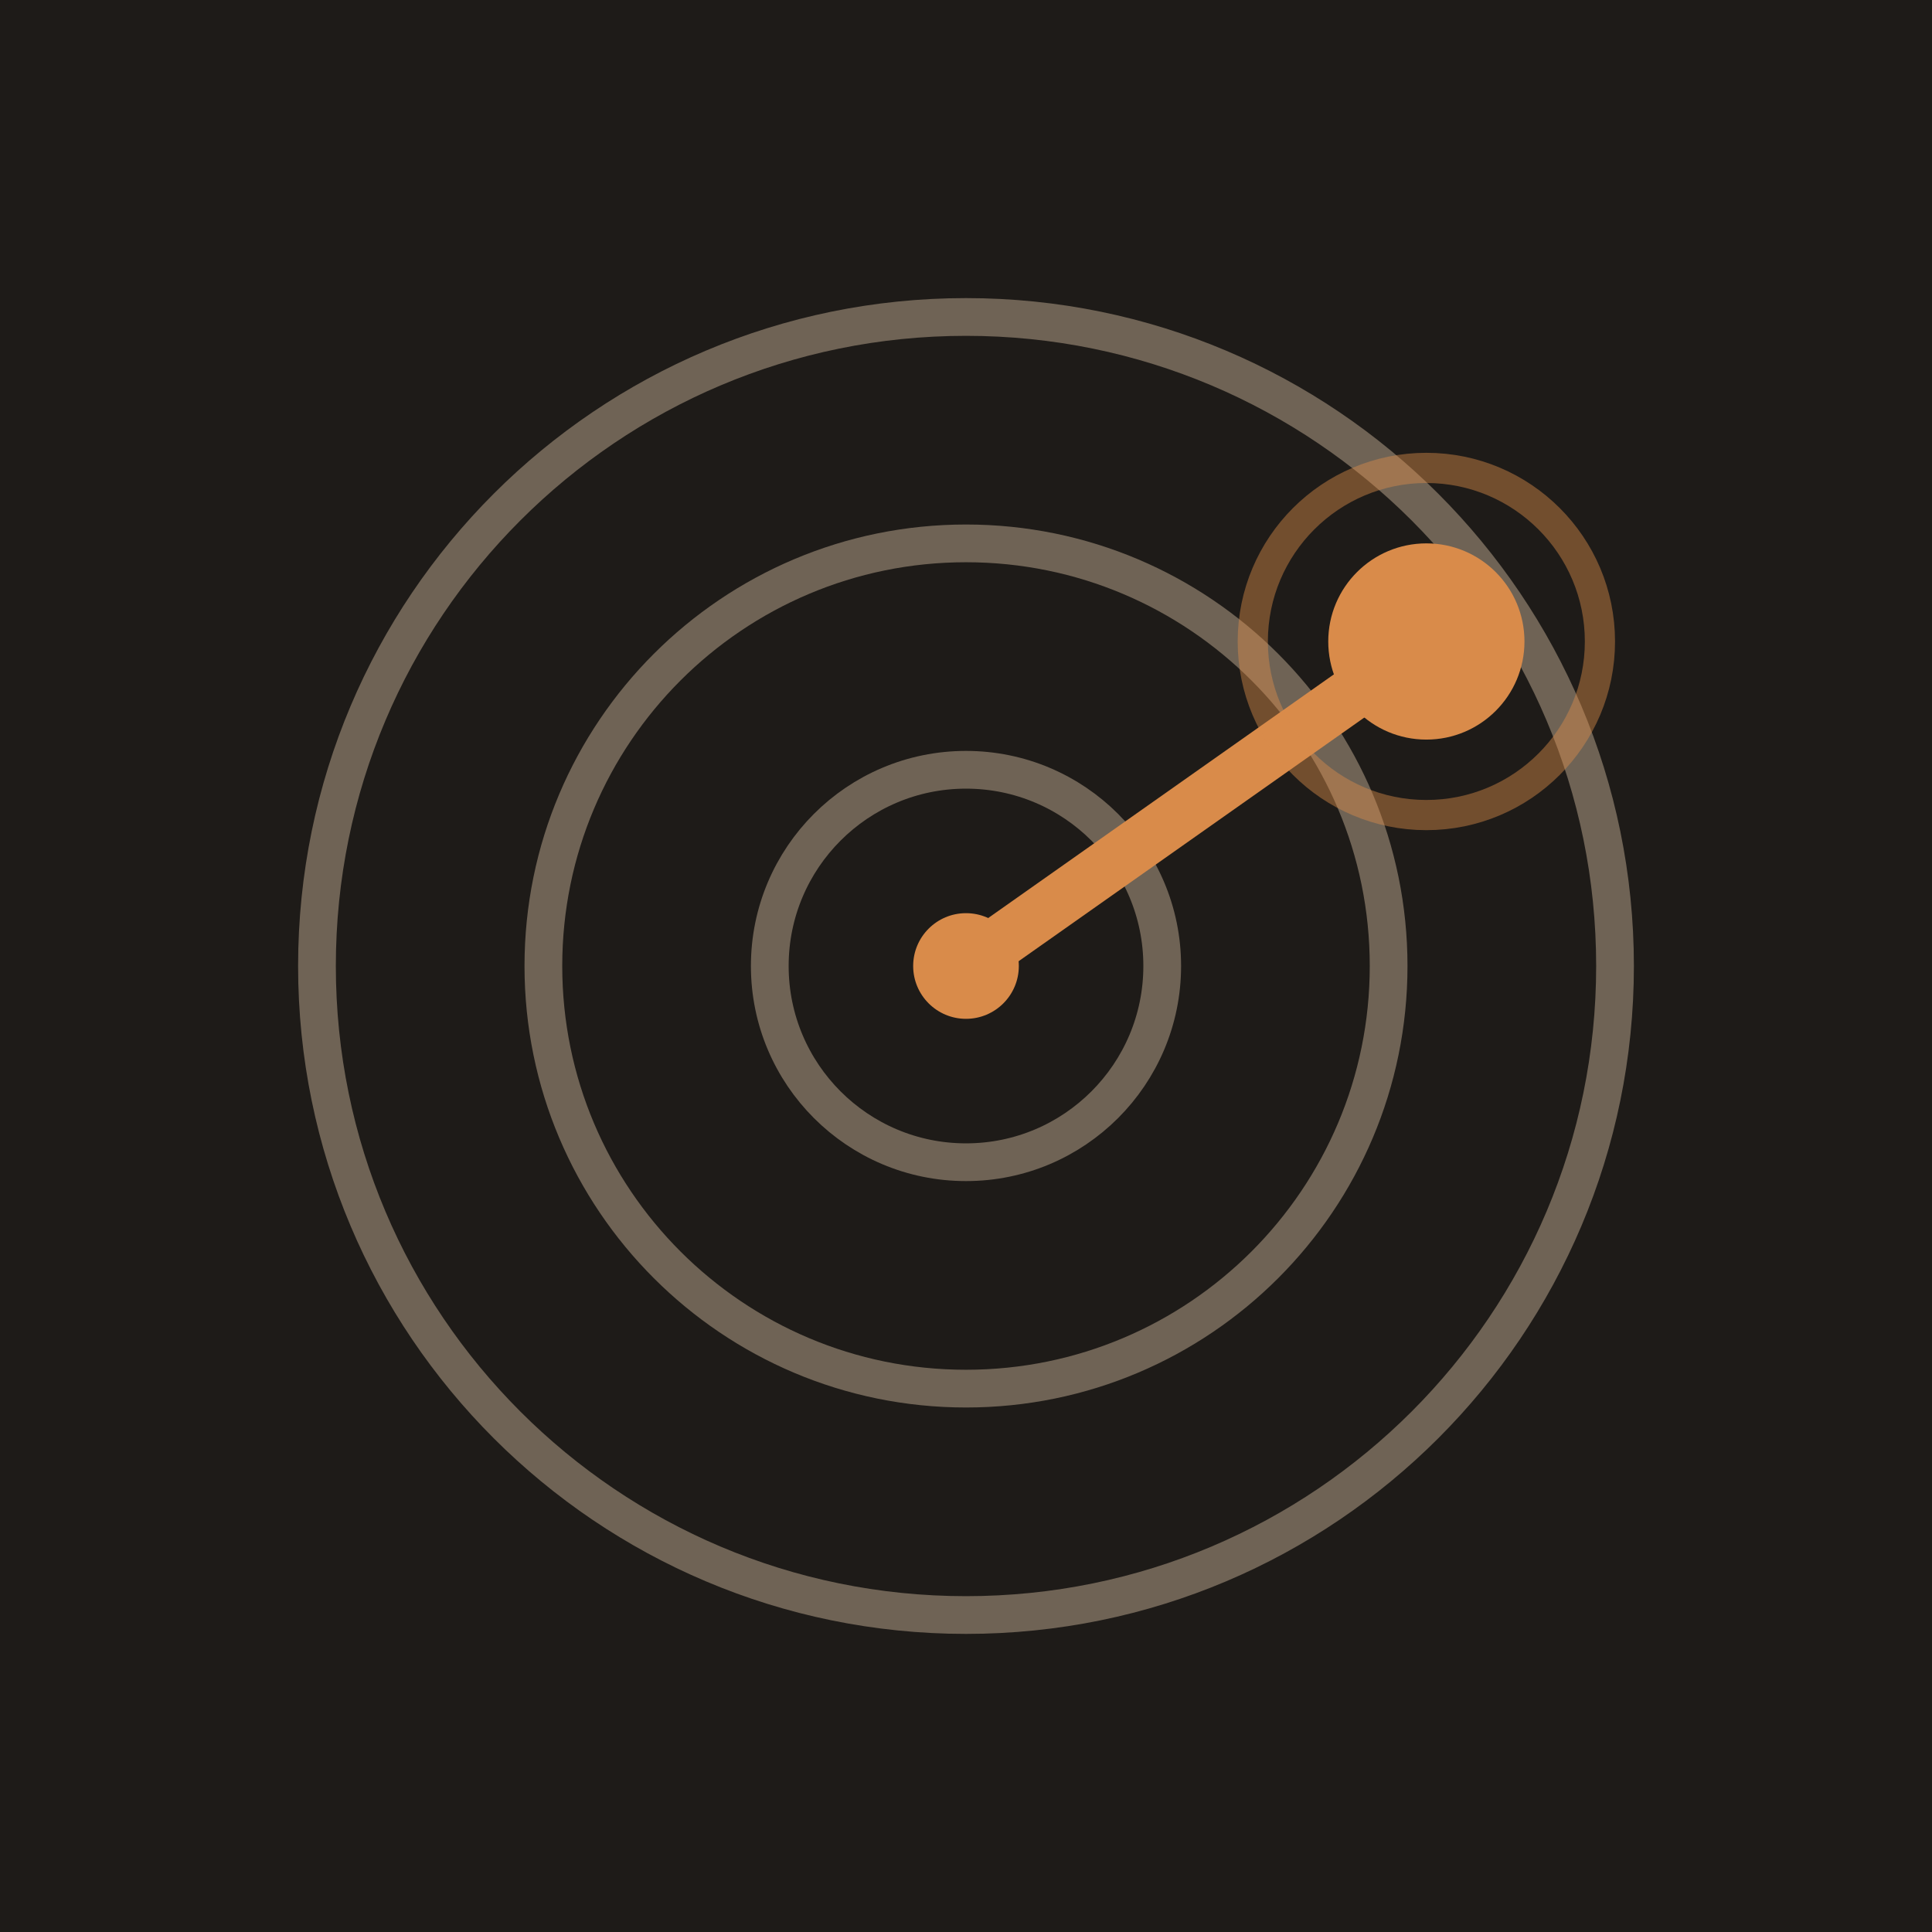
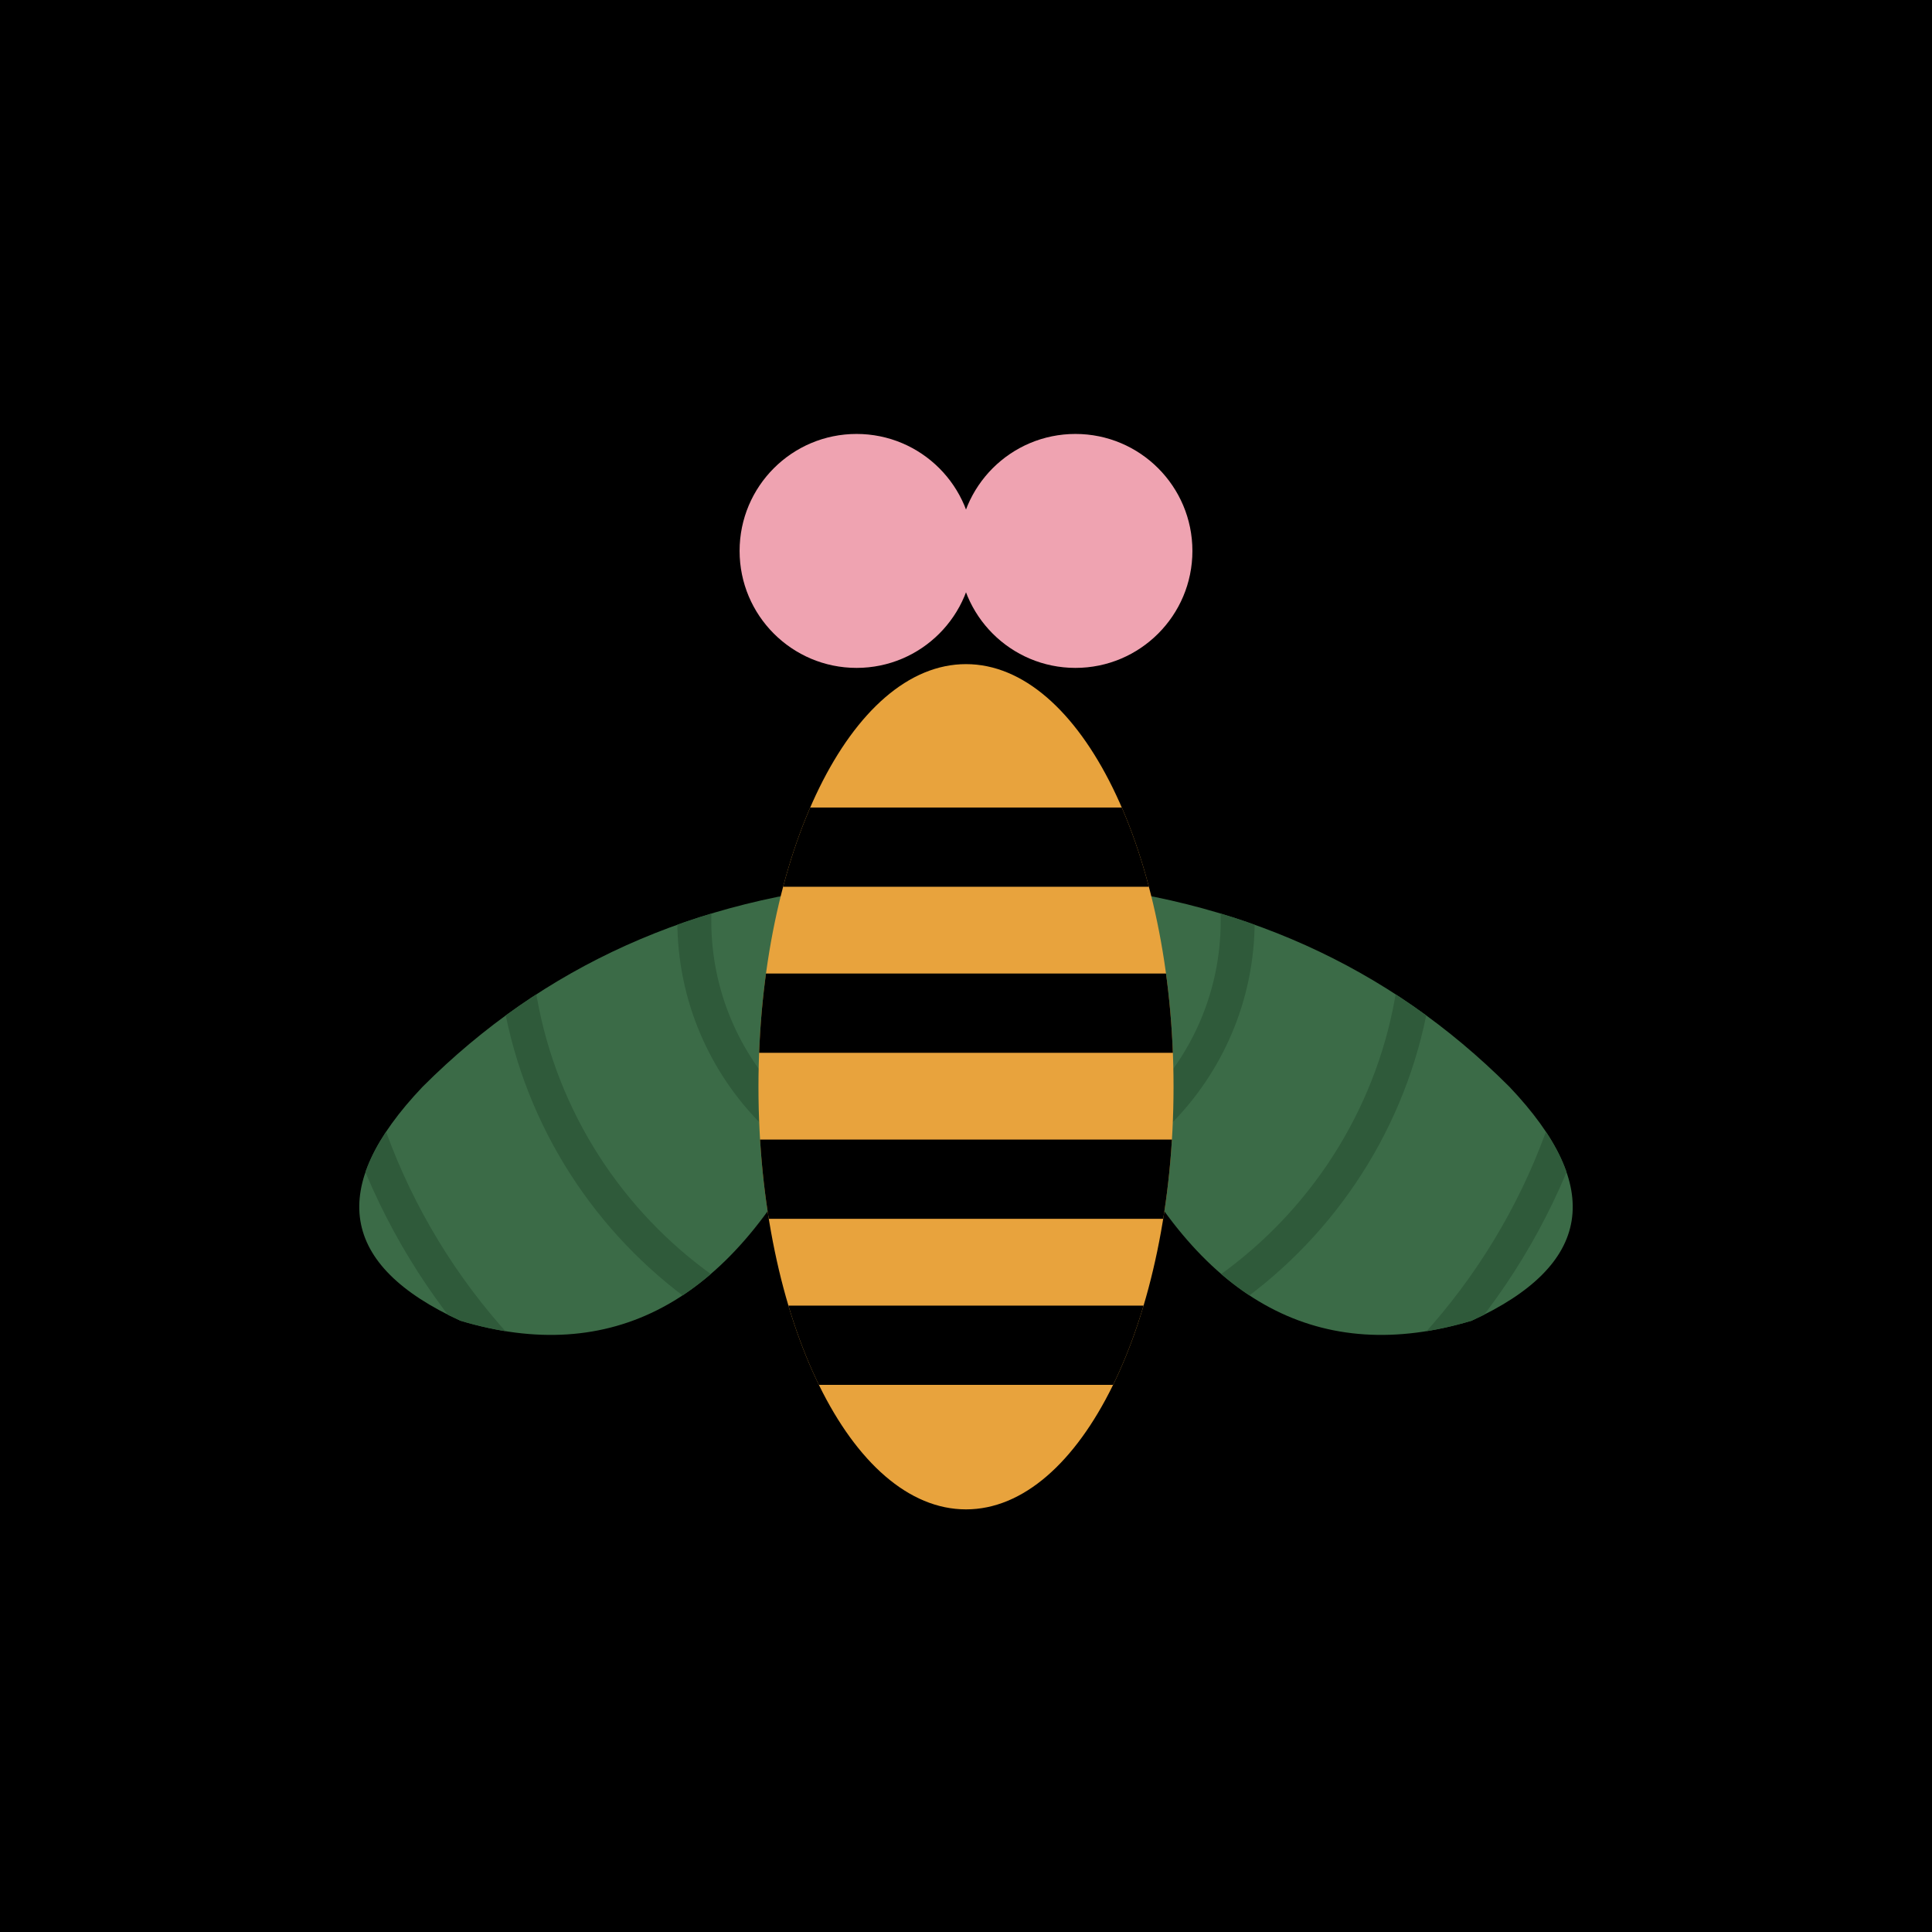
<svg xmlns="http://www.w3.org/2000/svg" viewBox="0 0 512 512" width="512" height="512">
-   <rect width="512" height="512" fill="#1e1b18" />
-   <g fill="none" stroke="#6f6355" stroke-width="10">
-     <circle cx="256" cy="256" r="172" />
-     <circle cx="256" cy="256" r="112" />
-     <circle cx="256" cy="256" r="52" />
+   <rect width="512" height="512" fill="#000000" />
+   <defs>
+     <path id="wingL" d="M232 234 Q160 240 112 288 Q74 328 122 350 Q182 368 216 300 Q236 262 232 234 Z" />
+     <path id="wingR" d="M280 234 Q352 240 400 288 Q438 328 390 350 Q330 368 296 300 Q276 262 280 234 Z" />
+     <clipPath id="clipL">
+       <use href="#wingL" />
+     </clipPath>
+     <clipPath id="clipR">
+       <use href="#wingR" />
+     </clipPath>
+     <clipPath id="abdomen">
+       <ellipse cx="256" cy="288" rx="55" ry="112" />
+     </clipPath>
+     <g id="rings" fill="none" stroke="#2f5a3a" stroke-width="9">
+       <circle cx="256" cy="244" r="72" />
+       <circle cx="256" cy="244" r="120" />
+       <circle cx="256" cy="244" r="168" />
+     </g>
+   </defs>
+   <use href="#wingL" fill="#3b6b47" />
+   <g clip-path="url(#clipL)">
+     <use href="#rings" />
  </g>
-   <path d="M256 256 L 378 170" stroke="#d98b4a" stroke-width="14" stroke-linecap="round" fill="none" />
-   <circle cx="256" cy="256" r="14" fill="#d98b4a" />
-   <circle cx="378" cy="170" r="26" fill="#d98b4a" />
-   <circle cx="378" cy="170" r="46" fill="none" stroke="#d98b4a" stroke-width="8" opacity="0.45" />
+   <use href="#wingR" fill="#3b6b47" />
+   <g clip-path="url(#clipR)">
+     <use href="#rings" />
+   </g>
+   <ellipse cx="256" cy="288" rx="55" ry="112" fill="#e8a33d" />
+   <g clip-path="url(#abdomen)" fill="#000000">
+     <rect x="194" y="214" width="124" height="21" />
+     <rect x="194" y="258" width="124" height="21" />
+     <rect x="194" y="302" width="124" height="21" />
+     <rect x="194" y="346" width="124" height="21" />
+   </g>
+   <circle cx="227" cy="146" r="31" fill="#efa3b1" />
+   <circle cx="285" cy="146" r="31" fill="#efa3b1" />
</svg>
